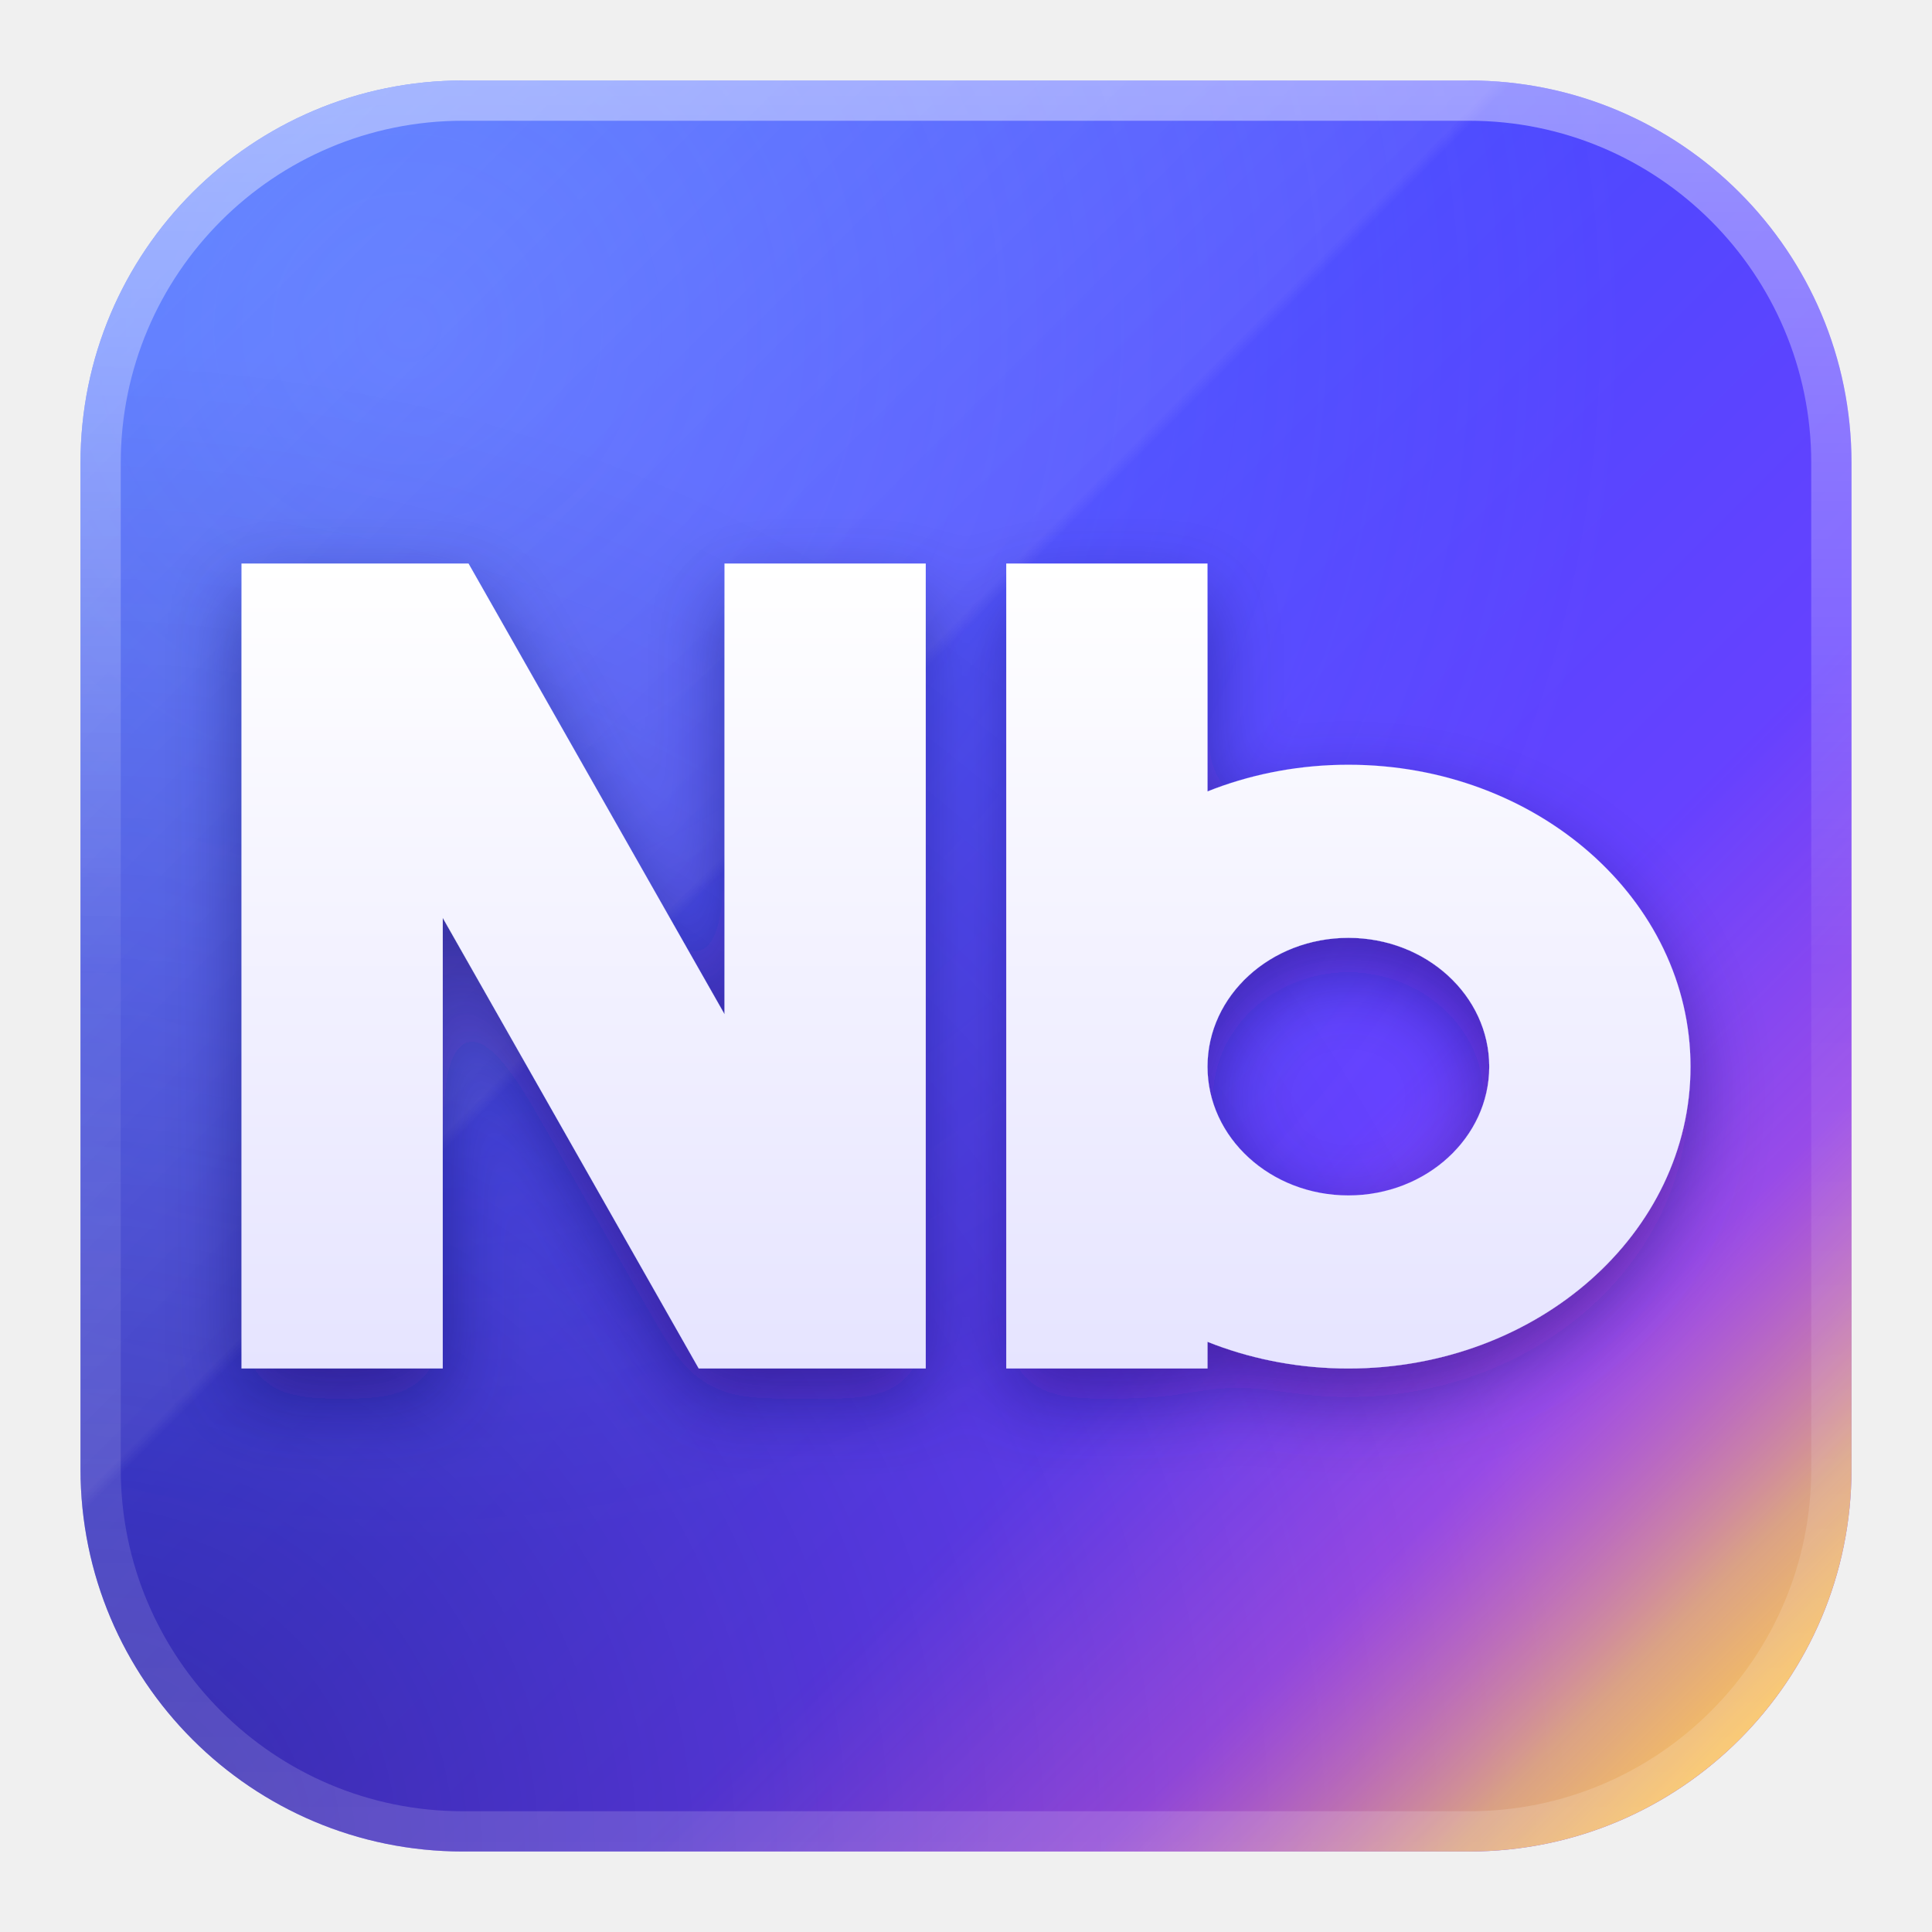
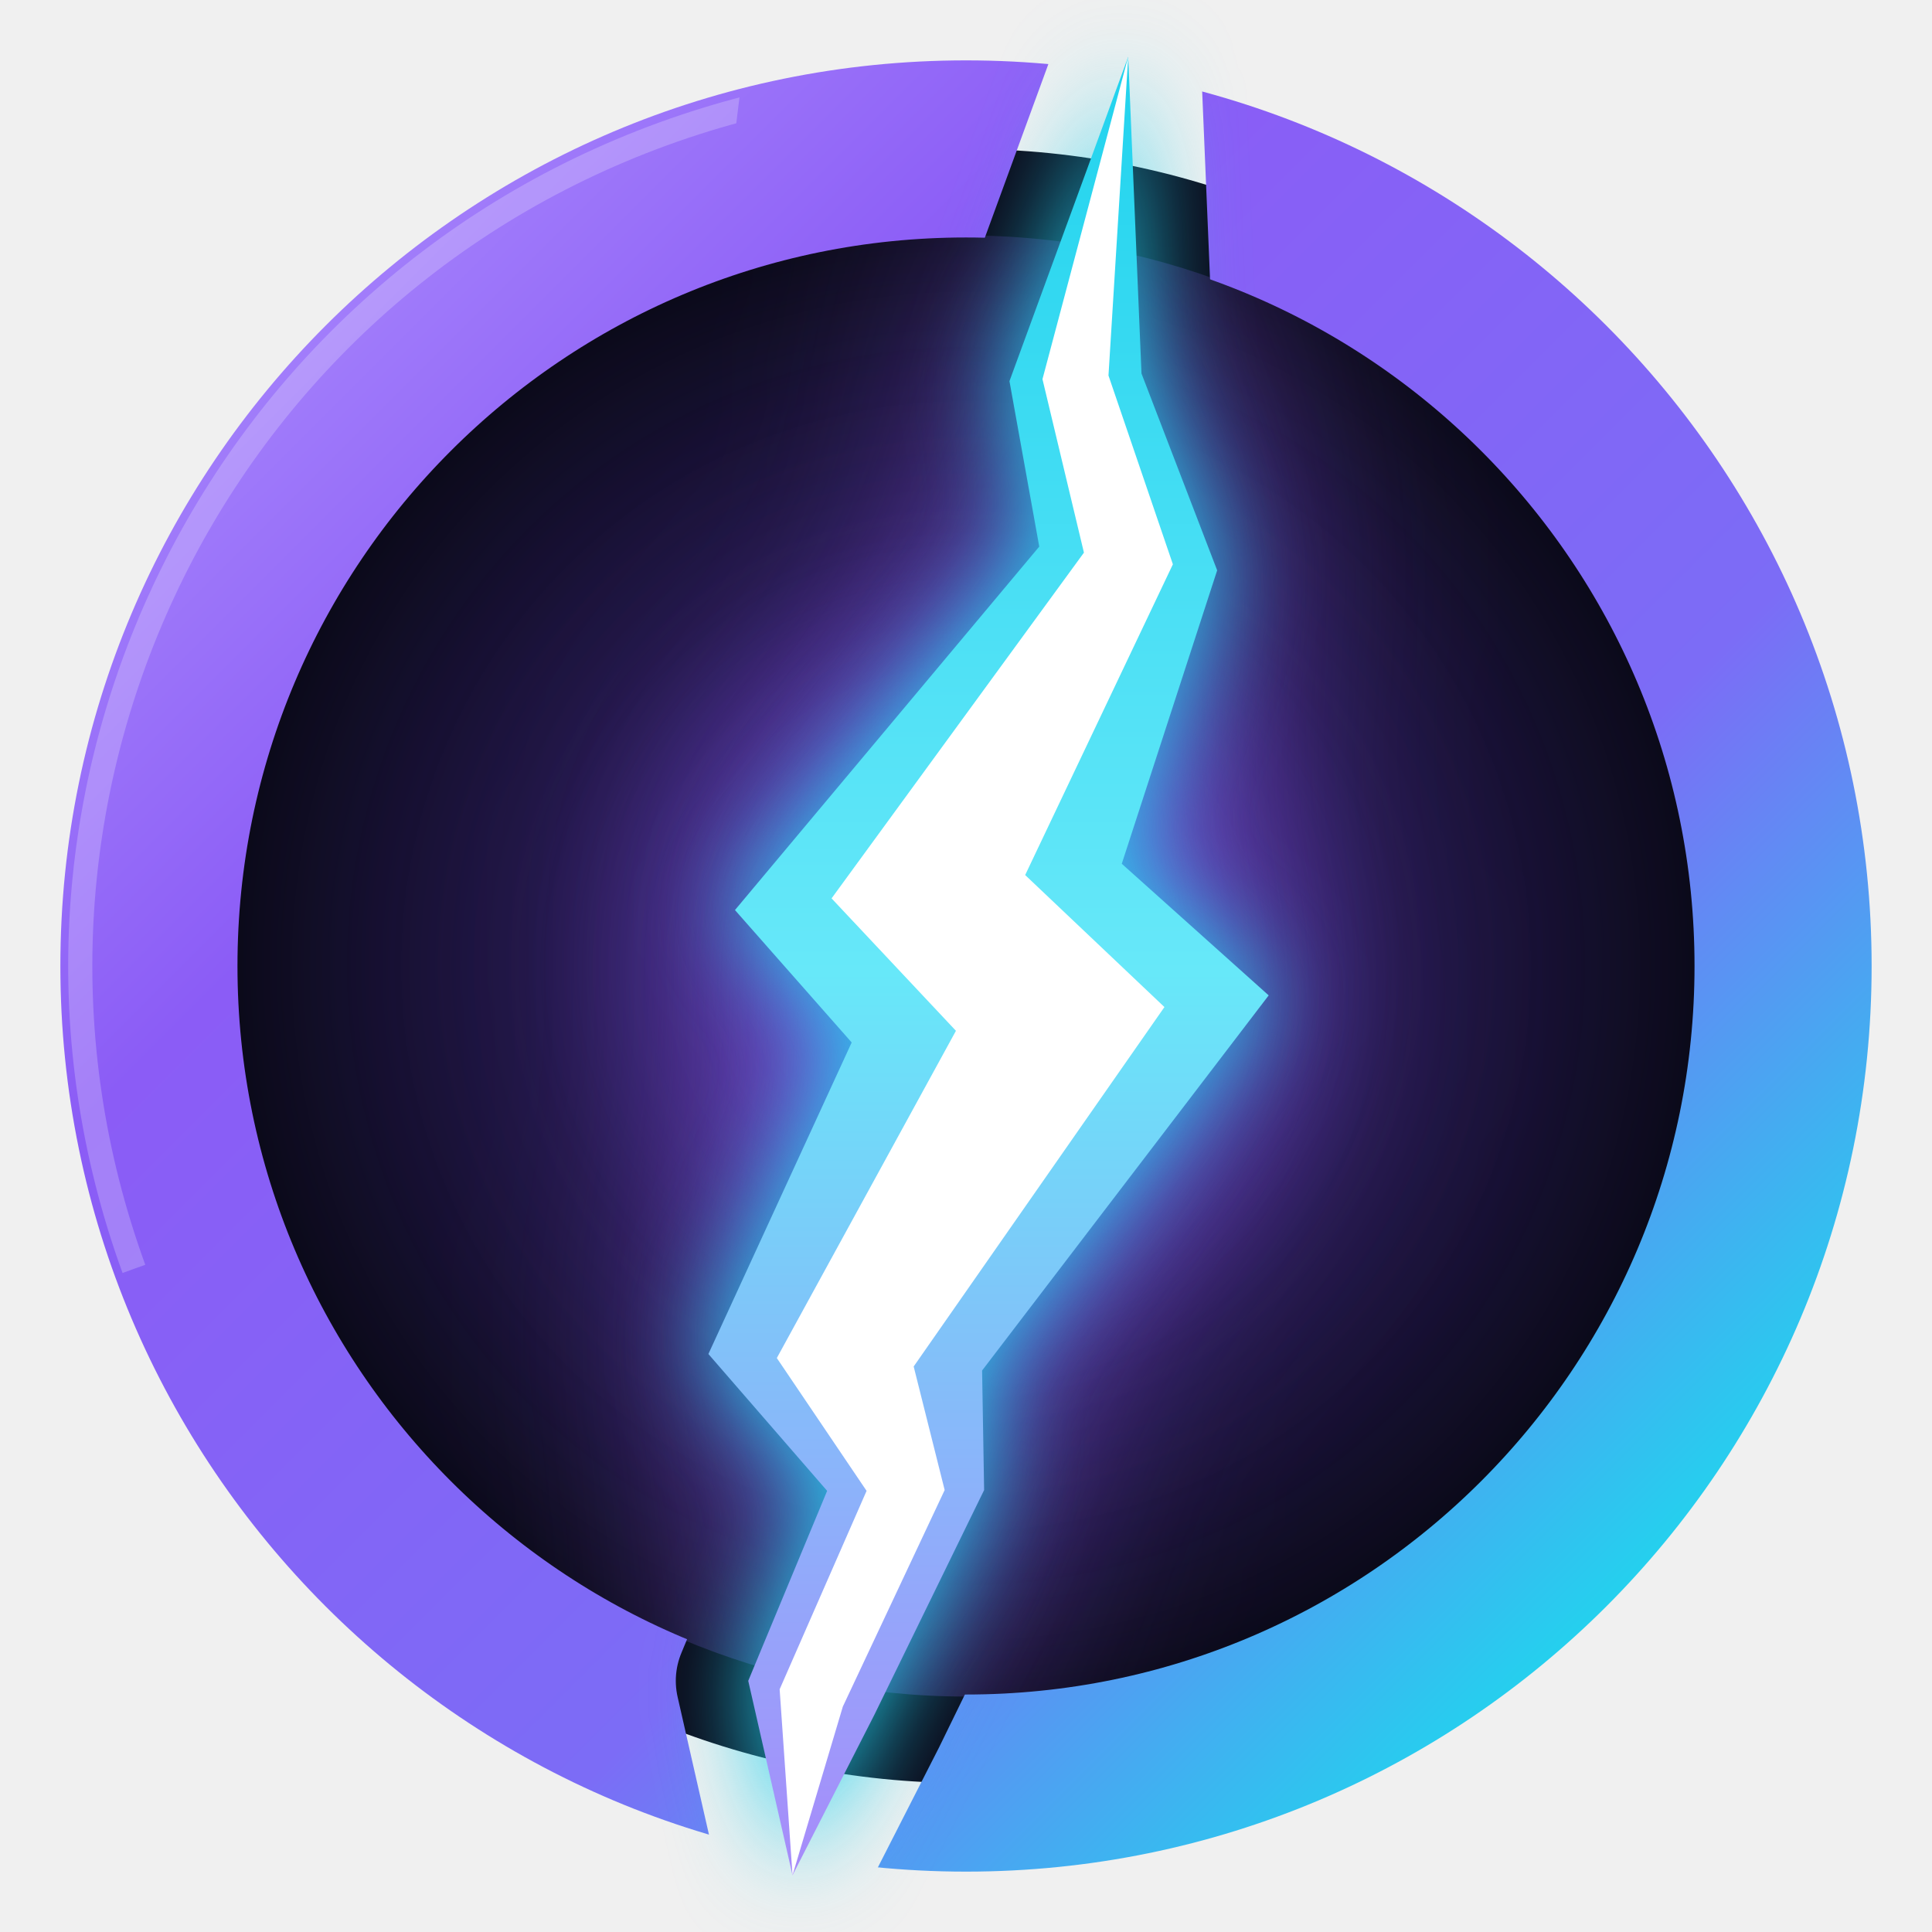
<svg xmlns="http://www.w3.org/2000/svg" viewBox="0 0 48 48">
  <defs>
-     <linearGradient id="nb-base" x1="2" y1="2" x2="46" y2="46" gradientUnits="userSpaceOnUse">
-       <stop offset="0" stop-color="#2B5BFF" />
-       <stop offset="0.5" stop-color="#5546FF" />
-       <stop offset="0.85" stop-color="#7A3CFF" />
+     <linearGradient id="rf-ring" x1="1.5" y1="1.5" x2="46.5" y2="46.5" gradientUnits="userSpaceOnUse">
+       <stop offset="0" stop-color="#B69CFF" />
+       <stop offset="0.3" stop-color="#8B5CF6" />
+       <stop offset="0.62" stop-color="#7C6CF6" />
+       <stop offset="0.86" stop-color="#22D3EE" />
    </linearGradient>
-     <linearGradient id="nb-gold" x1="46" y1="46" x2="29.28" y2="29.28" gradientUnits="userSpaceOnUse">
-       <stop offset="0.14" stop-color="#FFC857" stop-opacity="1" />
-       <stop offset="0.3" stop-color="#FFC857" stop-opacity="0.72" />
-       <stop offset="0.56" stop-color="#FF6FA8" stop-opacity="0.26" />
-       <stop offset="0.9" stop-color="#FF6FA8" stop-opacity="0" />
+     <radialGradient id="rf-portal" cx="24" cy="24" r="18.1" gradientUnits="userSpaceOnUse">
+       <stop offset="0" stop-color="#2A1766" />
+       <stop offset="0.55" stop-color="#140D33" />
+       <stop offset="1" stop-color="#0B0A1A" />
+     </radialGradient>
+     <linearGradient id="rf-core" x1="0" y1="1.88" x2="0" y2="46.41" gradientUnits="userSpaceOnUse">
+       <stop offset="0" stop-color="#22D3EE" />
+       <stop offset="0.5" stop-color="#67E8F9" />
+       <stop offset="1" stop-color="#A78BFA" />
    </linearGradient>
-     <radialGradient id="nb-depth" cx="2" cy="46" r="37.4" gradientUnits="userSpaceOnUse">
-       <stop offset="0" stop-color="#0B0738" stop-opacity="0.42" />
-       <stop offset="1" stop-color="#0B0738" stop-opacity="0" />
+     <mask id="rf-cut" maskUnits="userSpaceOnUse" x="0" y="0" width="48" height="48">
+       <rect width="48" height="48" fill="#fff" />
+       <path d="M28.03 1.41L25.08 9.47L25.82 13.58L18.26 22.61L21.16 25.9L17.6 33.64L20.55 37.04L18.59 41.76L19.69 46.59L19.69 46.59L21.72 42.61L24.45 37.02L24.4 34.05L31.52 24.73L27.87 21.46L30.24 14.17L28.36 9.28L28.03 1.41Z" fill="#000" stroke="#000" stroke-width="3.6" stroke-linejoin="round" />
+     </mask>
+     <radialGradient id="rf-bloom" cx="24" cy="24" r="18.1" gradientUnits="userSpaceOnUse">
+       <stop offset="0" stop-color="#8B5CF6" stop-opacity="0.55" />
+       <stop offset="0.6" stop-color="#8B5CF6" stop-opacity="0.12" />
+       <stop offset="1" stop-color="#8B5CF6" stop-opacity="0" />
    </radialGradient>
-     <radialGradient id="nb-bloom" cx="10.14" cy="8.16" r="30.36" gradientUnits="userSpaceOnUse">
-       <stop offset="0" stop-color="#8FB0FF" stop-opacity="0.24" />
-       <stop offset="1" stop-color="#8FB0FF" stop-opacity="0" />
-     </radialGradient>
-     <linearGradient id="nb-sheen" x1="2" y1="2" x2="46" y2="46" gradientUnits="userSpaceOnUse">
-       <stop offset="0" stop-color="#FFFFFF" stop-opacity="0.20" />
-       <stop offset="0.40" stop-color="#FFFFFF" stop-opacity="0.07" />
-       <stop offset="0.405" stop-color="#FFFFFF" stop-opacity="0" />
-     </linearGradient>
-     <linearGradient id="nb-rim" x1="0" y1="2" x2="0" y2="46" gradientUnits="userSpaceOnUse">
-       <stop offset="0" stop-color="#FFFFFF" stop-opacity="0.42" />
-       <stop offset="0.5" stop-color="#FFFFFF" stop-opacity="0.06" />
-       <stop offset="1" stop-color="#FFFFFF" stop-opacity="0.16" />
-     </linearGradient>
-     <linearGradient id="nb-ink" x1="0" y1="14" x2="0" y2="34" gradientUnits="userSpaceOnUse">
-       <stop offset="0" stop-color="#FFFFFF" />
-       <stop offset="1" stop-color="#E6E4FF" />
-     </linearGradient>
-     <filter id="nb-shadow" x="-20%" y="-20%" width="140%" height="150%" color-interpolation-filters="sRGB">
-       <feDropShadow dx="0" dy="0.75" stdDeviation="0.94" flood-color="#14095A" flood-opacity="0.45" />
+     <filter id="rf-glow-wide" x="-60%" y="-30%" width="220%" height="160%" color-interpolation-filters="sRGB">
+       <feGaussianBlur stdDeviation="3.28" />
    </filter>
+     <filter id="rf-glow" x="-60%" y="-30%" width="220%" height="160%" color-interpolation-filters="sRGB">
+       <feGaussianBlur stdDeviation="1.22" />
+     </filter>
+     <clipPath id="rf-inside">
+       <circle cx="24" cy="24" r="18.15" />
+     </clipPath>
  </defs>
-   <rect x="2" y="2" width="44" height="44" rx="9.5" fill="url(#nb-base)" />
-   <rect x="2" y="2" width="44" height="44" rx="9.5" fill="url(#nb-bloom)" />
-   <rect x="2" y="2" width="44" height="44" rx="9.5" fill="url(#nb-depth)" />
-   <rect x="2" y="2" width="44" height="44" rx="9.5" fill="url(#nb-gold)" />
-   <rect x="2" y="2" width="44" height="44" rx="9.5" fill="url(#nb-sheen)" />
-   <rect x="2.5" y="2.5" width="43" height="43" rx="9" fill="none" stroke="url(#nb-rim)" stroke-width="1" />
-   <path d="M6 14H11V34H6ZM18 14H23V34H18ZM6 14H11.64L23 34H17.36ZM25 14H30V34H25ZM25 26.5A8.5 7.5 0 1 1 42 26.5A8.5 7.5 0 1 1 25 26.5ZM30 26.5A3.5 3.2 0 1 0 37 26.5A3.5 3.2 0 1 0 30 26.5Z" fill="url(#nb-ink)" filter="url(#nb-shadow)" />
+   <circle cx="24" cy="24" r="20.3" fill="url(#rf-portal)" />
+   <circle cx="24" cy="24" r="18.1" fill="url(#rf-bloom)" />
+   <g clip-path="url(#rf-inside)">
+     <path d="M28.03 1.41L25.08 9.47L25.82 13.58L18.26 22.61L21.16 25.9L17.6 33.64L20.55 37.04L18.59 41.76L19.69 46.59L19.69 46.59L21.72 42.61L24.45 37.02L24.4 34.05L31.52 24.73L27.87 21.46L30.24 14.17L28.36 9.28L28.03 1.41Z" fill="#8B5CF6" opacity="0.95" filter="url(#rf-glow-wide)" />
+   </g>
+   <circle cx="24" cy="24" r="20.3" fill="none" stroke="url(#rf-ring)" stroke-width="4.4" mask="url(#rf-cut)" />
+   <circle cx="24" cy="24" r="22" fill="none" stroke="#FFFFFF" stroke-opacity="0.22" stroke-width="0.6" stroke-dasharray="38.88 102.49" transform="rotate(-200 24 24)" mask="url(#rf-cut)" />
+   <path d="M28.03 1.41L25.08 9.47L25.82 13.58L18.26 22.61L21.16 25.9L17.6 33.64L20.55 37.04L18.59 41.76L19.69 46.59L19.69 46.59L21.72 42.61L24.45 37.02L24.4 34.05L31.52 24.73L27.87 21.46L30.24 14.17L28.36 9.28L28.03 1.41Z" fill="#22D3EE" filter="url(#rf-glow)" />
+   <path d="M28.03 1.41L25.08 9.47L25.82 13.58L18.26 22.61L21.16 25.9L17.6 33.64L20.55 37.04L18.59 41.76L19.69 46.59L19.69 46.59L21.72 42.61L24.45 37.02L24.4 34.05L31.52 24.73L27.87 21.46L30.24 14.17L28.36 9.28L28.03 1.41Z" fill="url(#rf-core)" />
+   <path d="M28.03 1.41L25.9 9.42L26.93 13.73L20.66 22.32L23.75 25.61L19.3 33.74L21.53 37.04L19.37 41.97L19.69 46.59L19.69 46.59L20.94 42.4L23.47 37.02L22.7 33.95L28.93 25.02L25.47 21.74L29.14 14.02L27.54 9.33L28.03 1.41Z" fill="#FFFFFF" />
</svg>
